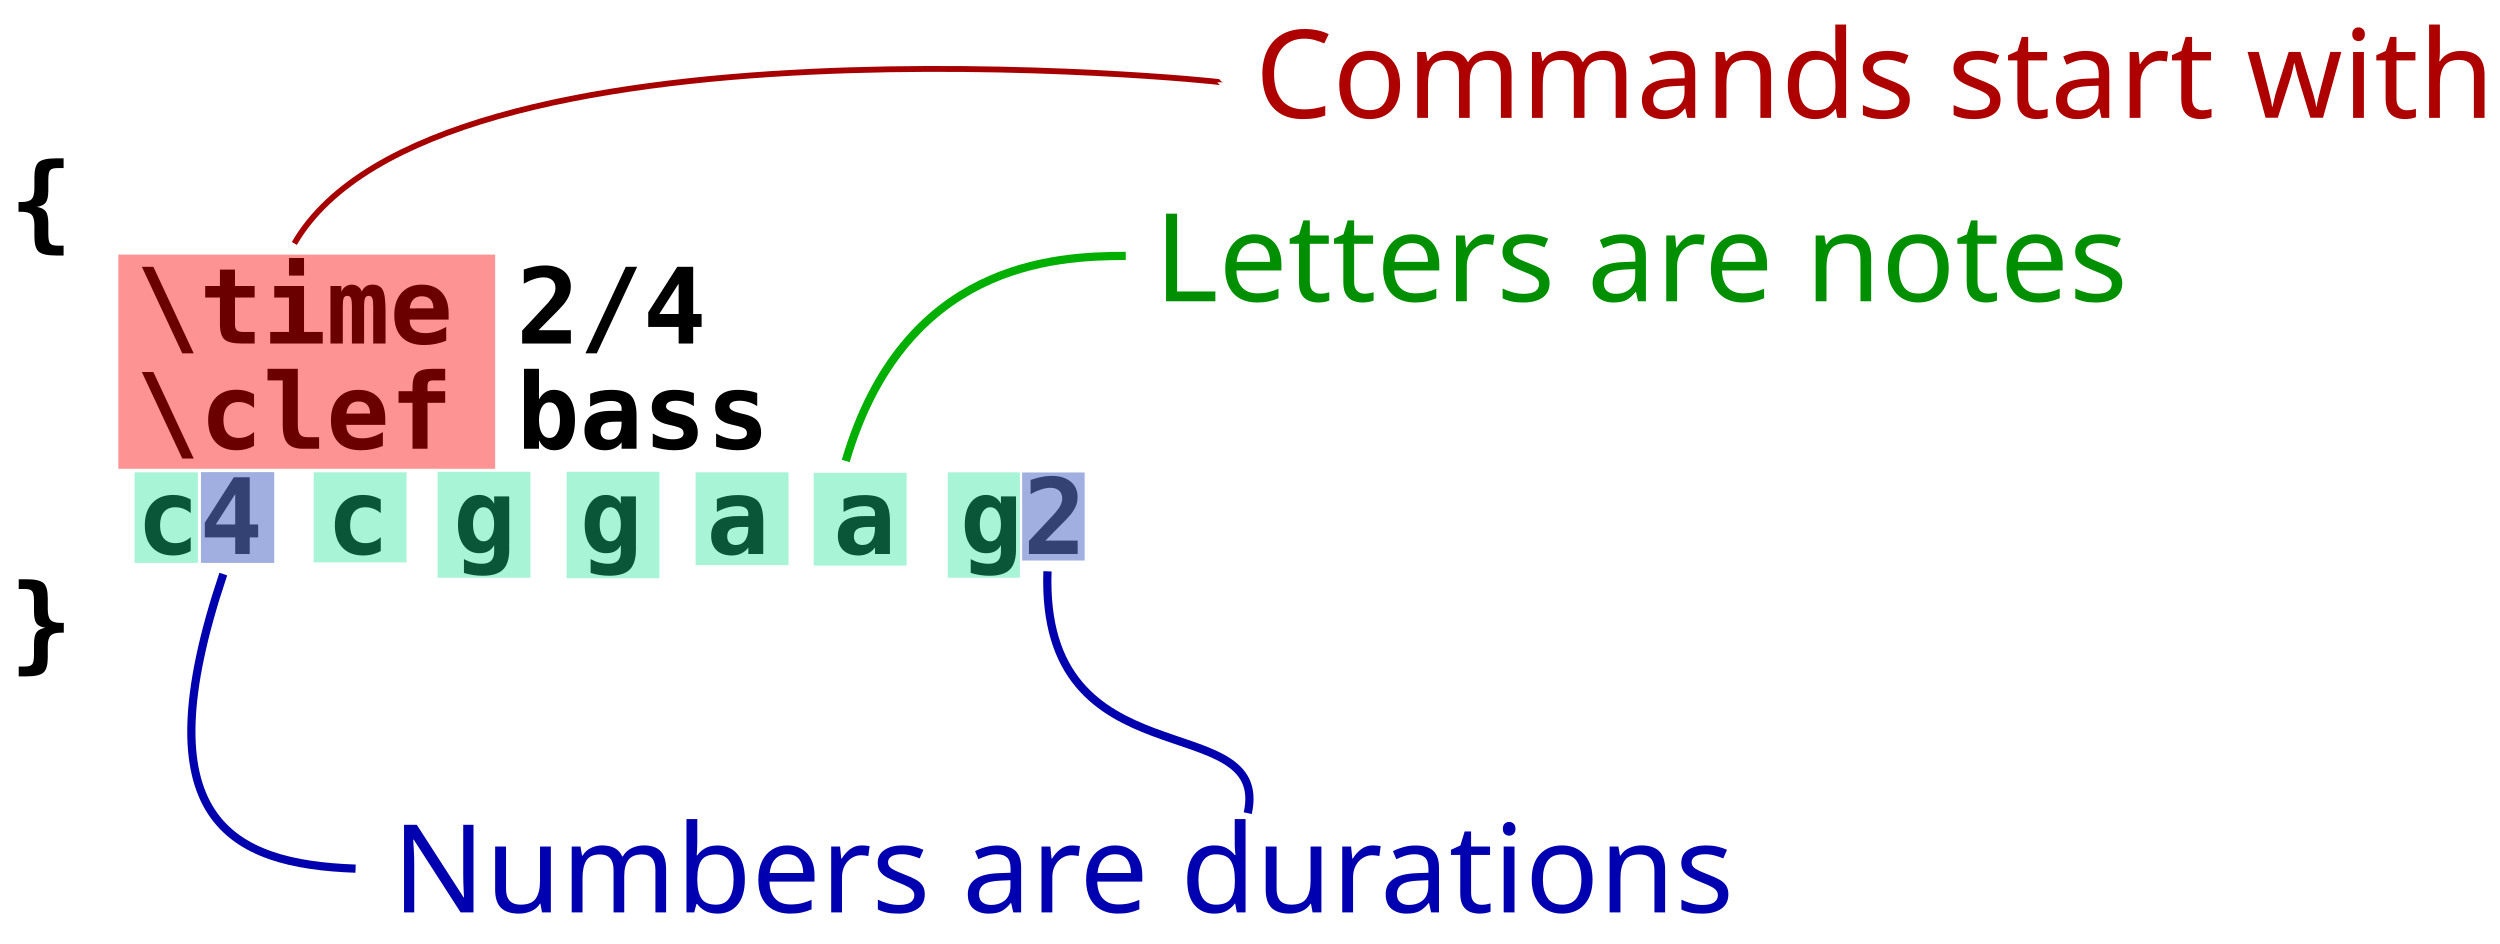
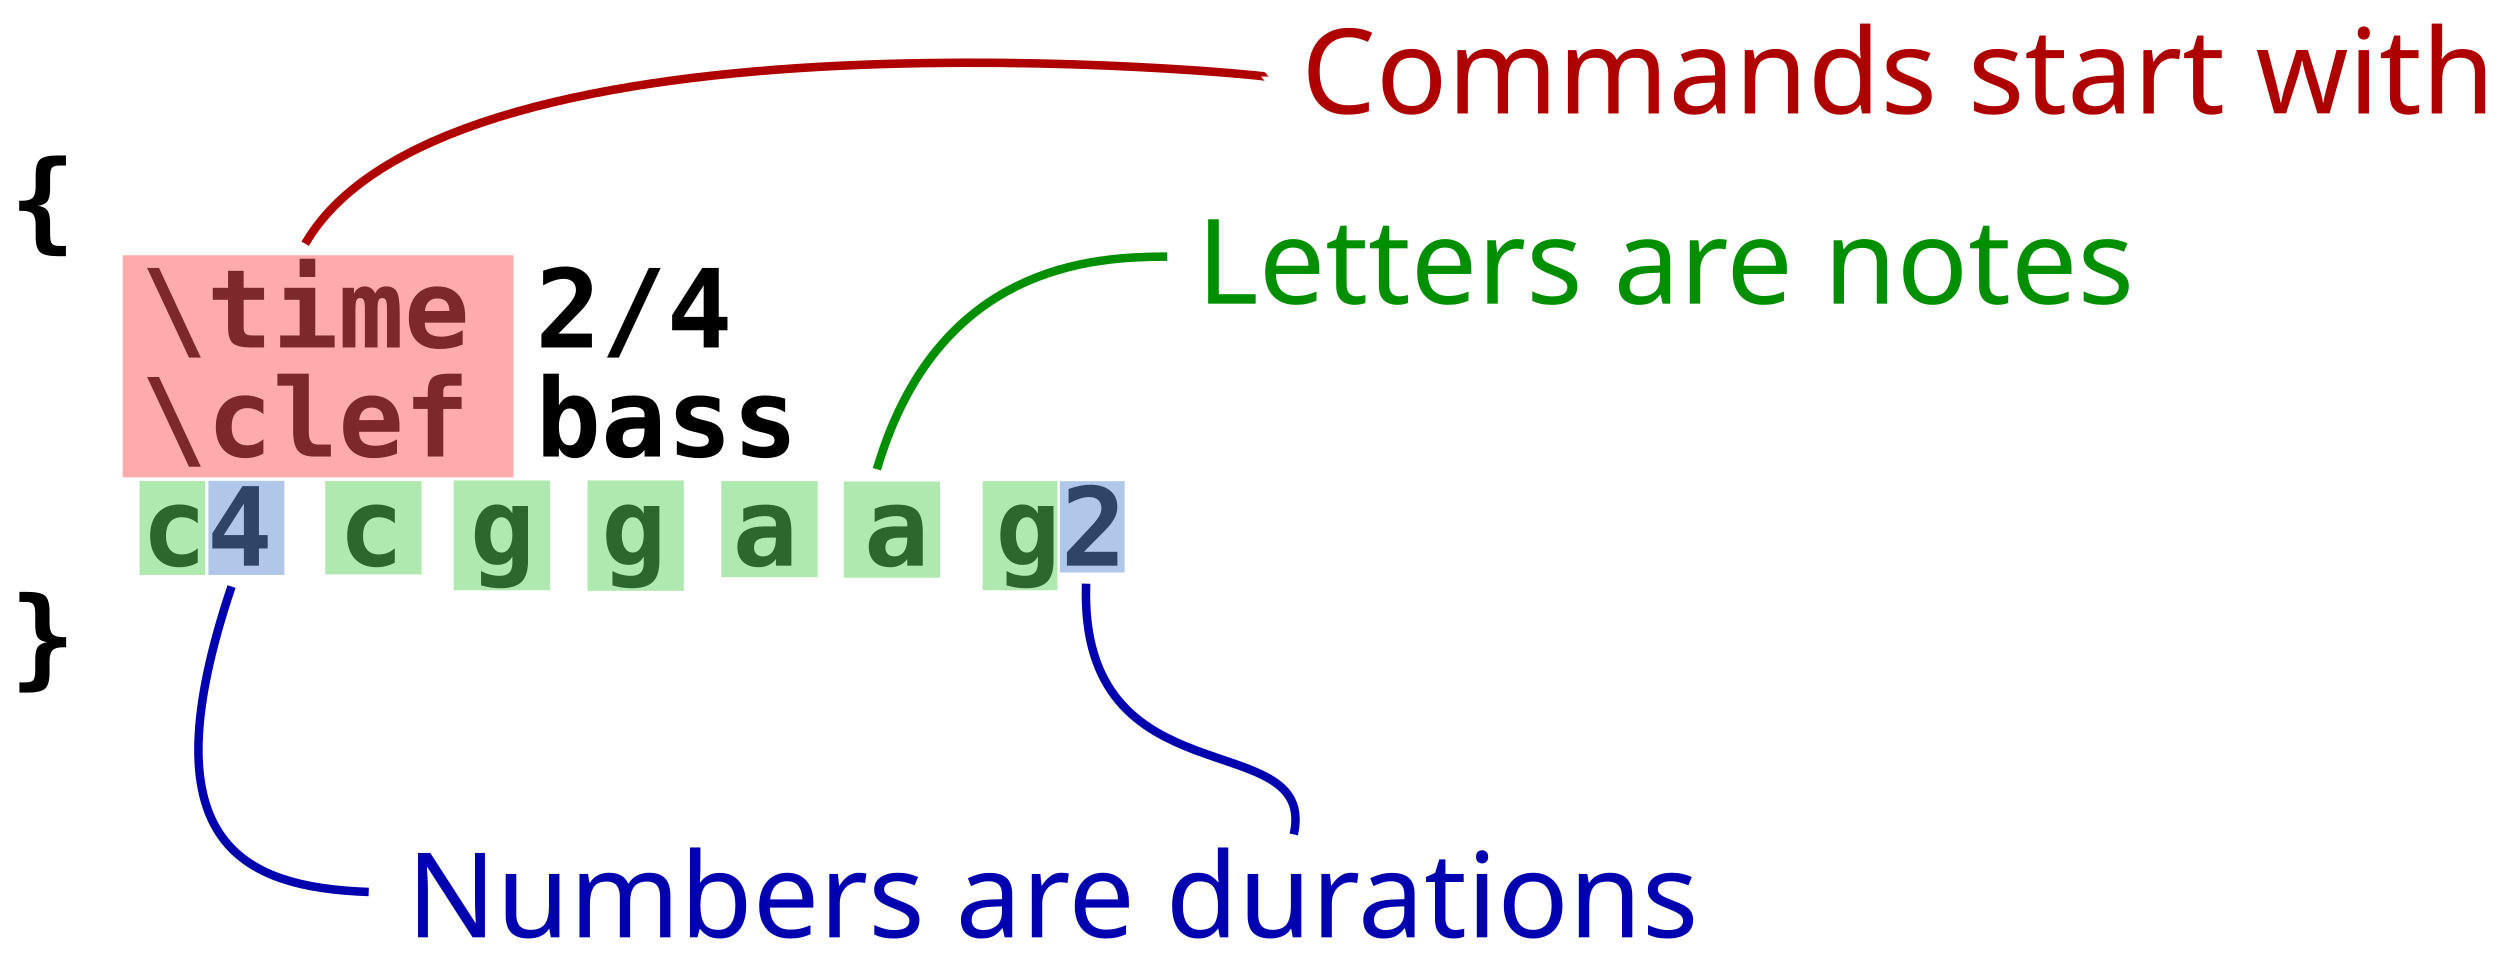
- <svg xmlns="http://www.w3.org/2000/svg" xmlns:xlink="http://www.w3.org/1999/xlink" id="svg548" width="570.225" height="215.19" version="1.0">
+ <svg xmlns="http://www.w3.org/2000/svg" xmlns:xlink="http://www.w3.org/1999/xlink" id="svg548" width="549.94" height="212.764" version="1.0">
  <defs id="defs550">
    <linearGradient id="linearGradient792">
      <stop style="stop-color:#000;stop-opacity:1;" offset="0" id="stop793" />
      <stop style="stop-color:#fff;stop-opacity:1;" offset="1" id="stop794" />
    </linearGradient>
    <linearGradient xlink:href="#linearGradient792" id="linearGradient795" />
    <linearGradient xlink:href="#linearGradient792" id="linearGradient796" />
    <linearGradient xlink:href="#linearGradient792" id="linearGradient797" />
    <linearGradient xlink:href="#linearGradient792" id="linearGradient798" />
    <linearGradient xlink:href="#linearGradient792" id="linearGradient799" />
  </defs>
-   <text xml:space="preserve" style="font-size:24px;font-style:normal;font-variant:normal;font-weight:bold;font-stretch:normal;line-height:100%;writing-mode:lr-tb;text-anchor:start;fill:#000000;fill-opacity:1;stroke:none;stroke-width:1pt;stroke-linecap:butt;stroke-linejoin:miter;stroke-opacity:1;font-family:Luxi Mono" x="2.16" y="54.354" id="text551">
-     <tspan x="2.16" y="54.354" id="tspan1054">{</tspan>
-     <tspan x="2.16" y="78.354" id="tspan1056">  \time 2/4</tspan>
-     <tspan x="2.16" y="102.354" id="tspan1058">  \clef bass</tspan>
-     <tspan x="2.16" y="126.354" id="tspan1060">  c4 c g g a a g2</tspan>
-     <tspan x="2.16" y="150.354" id="tspan1062">}</tspan>
+   <text xml:space="preserve" style="font-size:24px;font-style:normal;font-variant:normal;font-weight:bold;font-stretch:normal;line-height:100%;writing-mode:lr-tb;text-anchor:start;fill:#000000;fill-opacity:1;stroke:none;stroke-width:1pt;stroke-linecap:butt;stroke-linejoin:miter;stroke-opacity:1;font-family:Luxi Mono" x="2.16" y="52.434" id="text551">
+     <tspan x="2.16" y="52.434" id="tspan1054">{</tspan>
+     <tspan x="2.16" y="76.434" id="tspan1056">  \time 2/4</tspan>
+     <tspan x="2.16" y="100.434" id="tspan1058">  \clef bass</tspan>
+     <tspan x="2.16" y="124.434" id="tspan1060">  c4 c g g a a g2</tspan>
+     <tspan x="2.16" y="148.434" id="tspan1062">}</tspan>
  </text>
-   <text style="font-size:12px;font-style:normal;font-weight:normal;fill:#000000;fill-opacity:1;stroke:none;stroke-width:1pt;stroke-linecap:butt;stroke-linejoin:miter;stroke-opacity:1;font-family:helvetica" x="322.388" y="73.56" id="text562">
+   <text style="font-size:12px;font-style:normal;font-weight:normal;fill:#000000;fill-opacity:1;stroke:none;stroke-width:1pt;stroke-linecap:butt;stroke-linejoin:miter;stroke-opacity:1;font-family:helvetica" x="322.388" y="71.64" id="text562">
    <tspan id="tspan563" />
  </text>
-   <rect style="font-size:12px;fill:#fa0000;fill-opacity:0.423;fill-rule:evenodd;stroke-width:1pt" id="rect730" width="85.952" height="48.847" x="26.993" y="58.073" />
-   <rect style="font-size:12px;fill:#1ae293;fill-opacity:0.38;fill-rule:evenodd;stroke-width:1pt" id="rect731" width="14.444" height="20.661" x="30.693" y="107.735" />
-   <rect style="font-size:12px;fill:#1ae293;fill-opacity:0.38;fill-rule:evenodd;stroke-width:1pt" id="rect732" width="21.194" height="20.536" x="71.54" y="107.735" />
-   <rect style="font-size:12px;fill:#1ae293;fill-opacity:0.38;fill-rule:evenodd;stroke-width:1pt" id="rect733" width="21.194" height="24.161" x="99.798" y="107.61" />
-   <text style="font-size:12px;font-style:normal;font-weight:normal;fill:#000000;fill-opacity:1;stroke:none;stroke-width:1pt;stroke-linecap:butt;stroke-linejoin:miter;stroke-opacity:1;font-family:helvetica" x="322.388" y="73.56" id="text734">
+   <rect style="font-size:12px;fill:#ff5555;fill-opacity:0.49;fill-rule:evenodd;stroke-width:1pt" id="rect730" width="85.952" height="48.847" x="26.993" y="56.153" />
+   <rect style="font-size:12px;fill:#5fd35f;fill-opacity:0.49;fill-rule:evenodd;stroke-width:1pt" id="rect731" width="14.444" height="20.661" x="30.693" y="105.815" />
+   <rect style="font-size:12px;fill:#5fd35f;fill-opacity:0.49;fill-rule:evenodd;stroke-width:1pt" id="rect732" width="21.194" height="20.536" x="71.54" y="105.815" />
+   <rect style="font-size:12px;fill:#5fd35f;fill-opacity:0.49;fill-rule:evenodd;stroke-width:1pt" id="rect733" width="21.194" height="24.161" x="99.798" y="105.69" />
+   <text style="font-size:12px;font-style:normal;font-weight:normal;fill:#000000;fill-opacity:1;stroke:none;stroke-width:1pt;stroke-linecap:butt;stroke-linejoin:miter;stroke-opacity:1;font-family:helvetica" x="322.388" y="71.64" id="text734">
    <tspan id="tspan735" />
  </text>
-   <text style="font-size:12px;font-style:normal;font-weight:normal;fill:#000000;fill-opacity:1;stroke:none;stroke-width:1pt;stroke-linecap:butt;stroke-linejoin:miter;stroke-opacity:1;font-family:helvetica" x="381.259" y="72.382" id="text739">
+   <text style="font-size:12px;font-style:normal;font-weight:normal;fill:#000000;fill-opacity:1;stroke:none;stroke-width:1pt;stroke-linecap:butt;stroke-linejoin:miter;stroke-opacity:1;font-family:helvetica" x="381.259" y="70.462" id="text739">
    <tspan id="tspan740" />
  </text>
-   <rect style="font-size:12px;fill:#1ae293;fill-opacity:0.38;fill-rule:evenodd;stroke-width:1pt" id="rect743" width="21.194" height="21.161" x="158.669" y="107.735" />
-   <text style="font-size:12px;font-style:normal;font-weight:normal;fill:#000000;fill-opacity:1;stroke:none;stroke-width:1pt;stroke-linecap:butt;stroke-linejoin:miter;stroke-opacity:1;font-family:helvetica" x="322.388" y="73.56" id="text744">
+   <rect style="font-size:12px;fill:#5fd35f;fill-opacity:0.49;fill-rule:evenodd;stroke-width:1pt" id="rect743" width="21.194" height="21.161" x="158.669" y="105.815" />
+   <text style="font-size:12px;font-style:normal;font-weight:normal;fill:#000000;fill-opacity:1;stroke:none;stroke-width:1pt;stroke-linecap:butt;stroke-linejoin:miter;stroke-opacity:1;font-family:helvetica" x="322.388" y="71.64" id="text744">
    <tspan id="tspan745" />
  </text>
-   <text style="font-size:12px;font-style:normal;font-weight:normal;fill:#000000;fill-opacity:1;stroke:none;stroke-width:1pt;stroke-linecap:butt;stroke-linejoin:miter;stroke-opacity:1;font-family:helvetica" x="436.009" y="73.559" id="text749">
+   <text style="font-size:12px;font-style:normal;font-weight:normal;fill:#000000;fill-opacity:1;stroke:none;stroke-width:1pt;stroke-linecap:butt;stroke-linejoin:miter;stroke-opacity:1;font-family:helvetica" x="436.009" y="71.639" id="text749">
    <tspan id="tspan750" />
  </text>
-   <rect style="font-size:12px;fill:#1ae293;fill-opacity:0.38;fill-rule:evenodd;stroke-width:1pt" id="rect752" width="21.194" height="21.161" x="185.593" y="107.844" />
-   <rect style="font-size:12px;fill:#1ae293;fill-opacity:0.38;fill-rule:evenodd;stroke-width:1pt" id="rect753" width="16.444" height="24.036" x="216.169" y="107.735" />
-   <rect style="font-size:12px;fill:#1ae293;fill-opacity:0.38;fill-rule:evenodd;stroke-width:1pt" id="rect754" width="21.194" height="24.286" x="129.233" y="107.61" />
-   <rect style="font-size:12px;fill:#5974c8;fill-opacity:0.574;fill-rule:evenodd;stroke-width:1pt" id="rect755" width="16.71" height="20.71" x="45.842" y="107.686" />
-   <rect style="font-size:12px;fill:#5974c8;fill-opacity:0.574;fill-rule:evenodd;stroke-width:1pt" id="rect756" width="14.256" height="20.085" x="233.141" y="107.767" />
-   <text style="font-size:28px;font-style:normal;font-weight:normal;writing-mode:lr-tb;text-anchor:start;fill:#af0000;fill-opacity:1;stroke:none;stroke-width:1pt;stroke-linecap:butt;stroke-linejoin:miter;stroke-opacity:1;font-family:Bitstream Charter" x="286.231" y="26.88" id="text763">
-     <tspan x="286.231" y="26.88" id="tspan800">Commands start with \</tspan>
+   <rect style="font-size:12px;fill:#5fd35f;fill-opacity:0.49;fill-rule:evenodd;stroke-width:1pt" id="rect752" width="21.194" height="21.161" x="185.593" y="105.924" />
+   <rect style="font-size:12px;fill:#5fd35f;fill-opacity:0.49;fill-rule:evenodd;stroke-width:1pt" id="rect753" width="16.444" height="24.036" x="216.169" y="105.815" />
+   <rect style="font-size:12px;fill:#5fd35f;fill-opacity:0.49;fill-rule:evenodd;stroke-width:1pt" id="rect754" width="21.194" height="24.286" x="129.233" y="105.69" />
+   <rect style="font-size:12px;fill:#5f8dd3;fill-opacity:0.49;fill-rule:evenodd;stroke-width:1pt" id="rect755" width="16.71" height="20.71" x="45.842" y="105.766" />
+   <rect style="font-size:12px;fill:#5f8dd3;fill-opacity:0.49;fill-rule:evenodd;stroke-width:1pt" id="rect756" width="14.256" height="20.085" x="233.141" y="105.847" />
+   <text style="font-size:28px;font-style:normal;font-weight:normal;writing-mode:lr-tb;text-anchor:start;fill:#af0000;fill-opacity:1;stroke:none;stroke-width:1pt;stroke-linecap:butt;stroke-linejoin:miter;stroke-opacity:1;font-family:Bitstream Charter" x="286.231" y="24.96" id="text763">
+     <tspan x="286.231" y="24.96" id="tspan800" style="font-size:26px">Commands start with \</tspan>
  </text>
-   <text style="font-size:28px;font-style:normal;font-weight:normal;writing-mode:lr-tb;text-anchor:start;fill:#008f00;fill-opacity:1;stroke:#00d500;stroke-width:0;stroke-linecap:butt;stroke-linejoin:miter;stroke-opacity:1;font-family:Bitstream Charter" x="263.247" y="68.715" id="text775">
-     <tspan x="263.247" y="68.715" id="tspan806">Letters are notes</tspan>
+   <text style="font-size:28px;font-style:normal;font-weight:normal;writing-mode:lr-tb;text-anchor:start;fill:#008f00;fill-opacity:1;stroke:none;stroke-width:0;stroke-linecap:butt;stroke-linejoin:miter;stroke-opacity:1;font-family:Bitstream Charter" x="263.247" y="66.795" id="text775">
+     <tspan x="263.247" y="66.795" id="tspan806" style="font-size:26px">Letters are notes</tspan>
  </text>
-   <path style="fill:none;fill-opacity:1;fill-rule:evenodd;stroke:#0000af;stroke-width:1.875;stroke-linecap:butt;stroke-linejoin:miter;stroke-dasharray:none;stroke-opacity:1" d="M 81.104,198.133 C 52.562,197.113 32.074,187.008 50.932,130.943" id="path782" />
-   <path style="fill:none;fill-opacity:1;fill-rule:evenodd;stroke:#0000af;stroke-width:1.875;stroke-linecap:butt;stroke-linejoin:miter;stroke-dasharray:none;stroke-opacity:1" d="M 284.601,185.478 C 289.968,160.935 237.229,179.153 238.916,130.314" id="path783" />
-   <text style="font-size:28px;font-style:normal;font-weight:normal;writing-mode:lr-tb;text-anchor:start;fill:#0000b1;fill-opacity:1;stroke:none;stroke-width:1pt;stroke-linecap:butt;stroke-linejoin:miter;stroke-opacity:1;font-family:Bitstream Charter" x="89.438" y="208.106" id="text784">
-     <tspan x="89.438" y="208.106" id="tspan804">Numbers are durations</tspan>
+   <path style="fill:none;fill-opacity:1;fill-rule:evenodd;stroke:#0000af;stroke-width:1.875;stroke-linecap:butt;stroke-linejoin:miter;stroke-dasharray:none;stroke-opacity:1" d="M 81.104,196.213 C 52.562,195.193 32.074,185.088 50.932,129.023" id="path782" />
+   <path style="fill:none;fill-opacity:1;fill-rule:evenodd;stroke:#0000af;stroke-width:1.875;stroke-linecap:butt;stroke-linejoin:miter;stroke-dasharray:none;stroke-opacity:1" d="M 284.601,183.558 C 289.968,159.015 237.229,177.233 238.916,128.394" id="path783" />
+   <text style="font-size:28px;font-style:normal;font-weight:normal;writing-mode:lr-tb;text-anchor:start;fill:#0000b1;fill-opacity:1;stroke:none;stroke-width:1pt;stroke-linecap:butt;stroke-linejoin:miter;stroke-opacity:1;font-family:Bitstream Charter" x="89.438" y="206.186" id="text784">
+     <tspan x="89.438" y="206.186" id="tspan804" style="font-size:26px">Numbers are durations</tspan>
  </text>
-   <path style="fill:none;fill-opacity:1;fill-rule:evenodd;stroke:#00af00;stroke-width:1.875;stroke-linecap:butt;stroke-linejoin:miter;stroke-opacity:1" d="M 256.772,58.371 C 240.288,58.371 206.149,60.119 192.897,105.148" id="path808" />
-   <path style="fill:none;fill-opacity:1;fill-rule:evenodd;stroke:#a60000;stroke-width:1.334;stroke-linecap:butt;stroke-linejoin:miter;stroke-opacity:1" d="M 67.134,55.53 C 99.017,0.485 278.318,18.454 278.318,18.763" id="path1014" />
+   <path style="fill:none;fill-opacity:1;fill-rule:evenodd;stroke:#008f00;stroke-width:1.875;stroke-linecap:butt;stroke-linejoin:miter;stroke-opacity:1" d="M 256.772,56.451 C 240.288,56.451 206.149,58.199 192.897,103.228" id="path808" />
+   <path style="fill:none;fill-opacity:1;fill-rule:evenodd;stroke:#af0000;stroke-width:1.88;stroke-linecap:butt;stroke-linejoin:miter;stroke-miterlimit:4;stroke-dasharray:none;stroke-opacity:1" d="M 67.134,53.61 C 99.017,-1.435 278.318,16.534 278.318,16.843" id="path1014" />
</svg>
